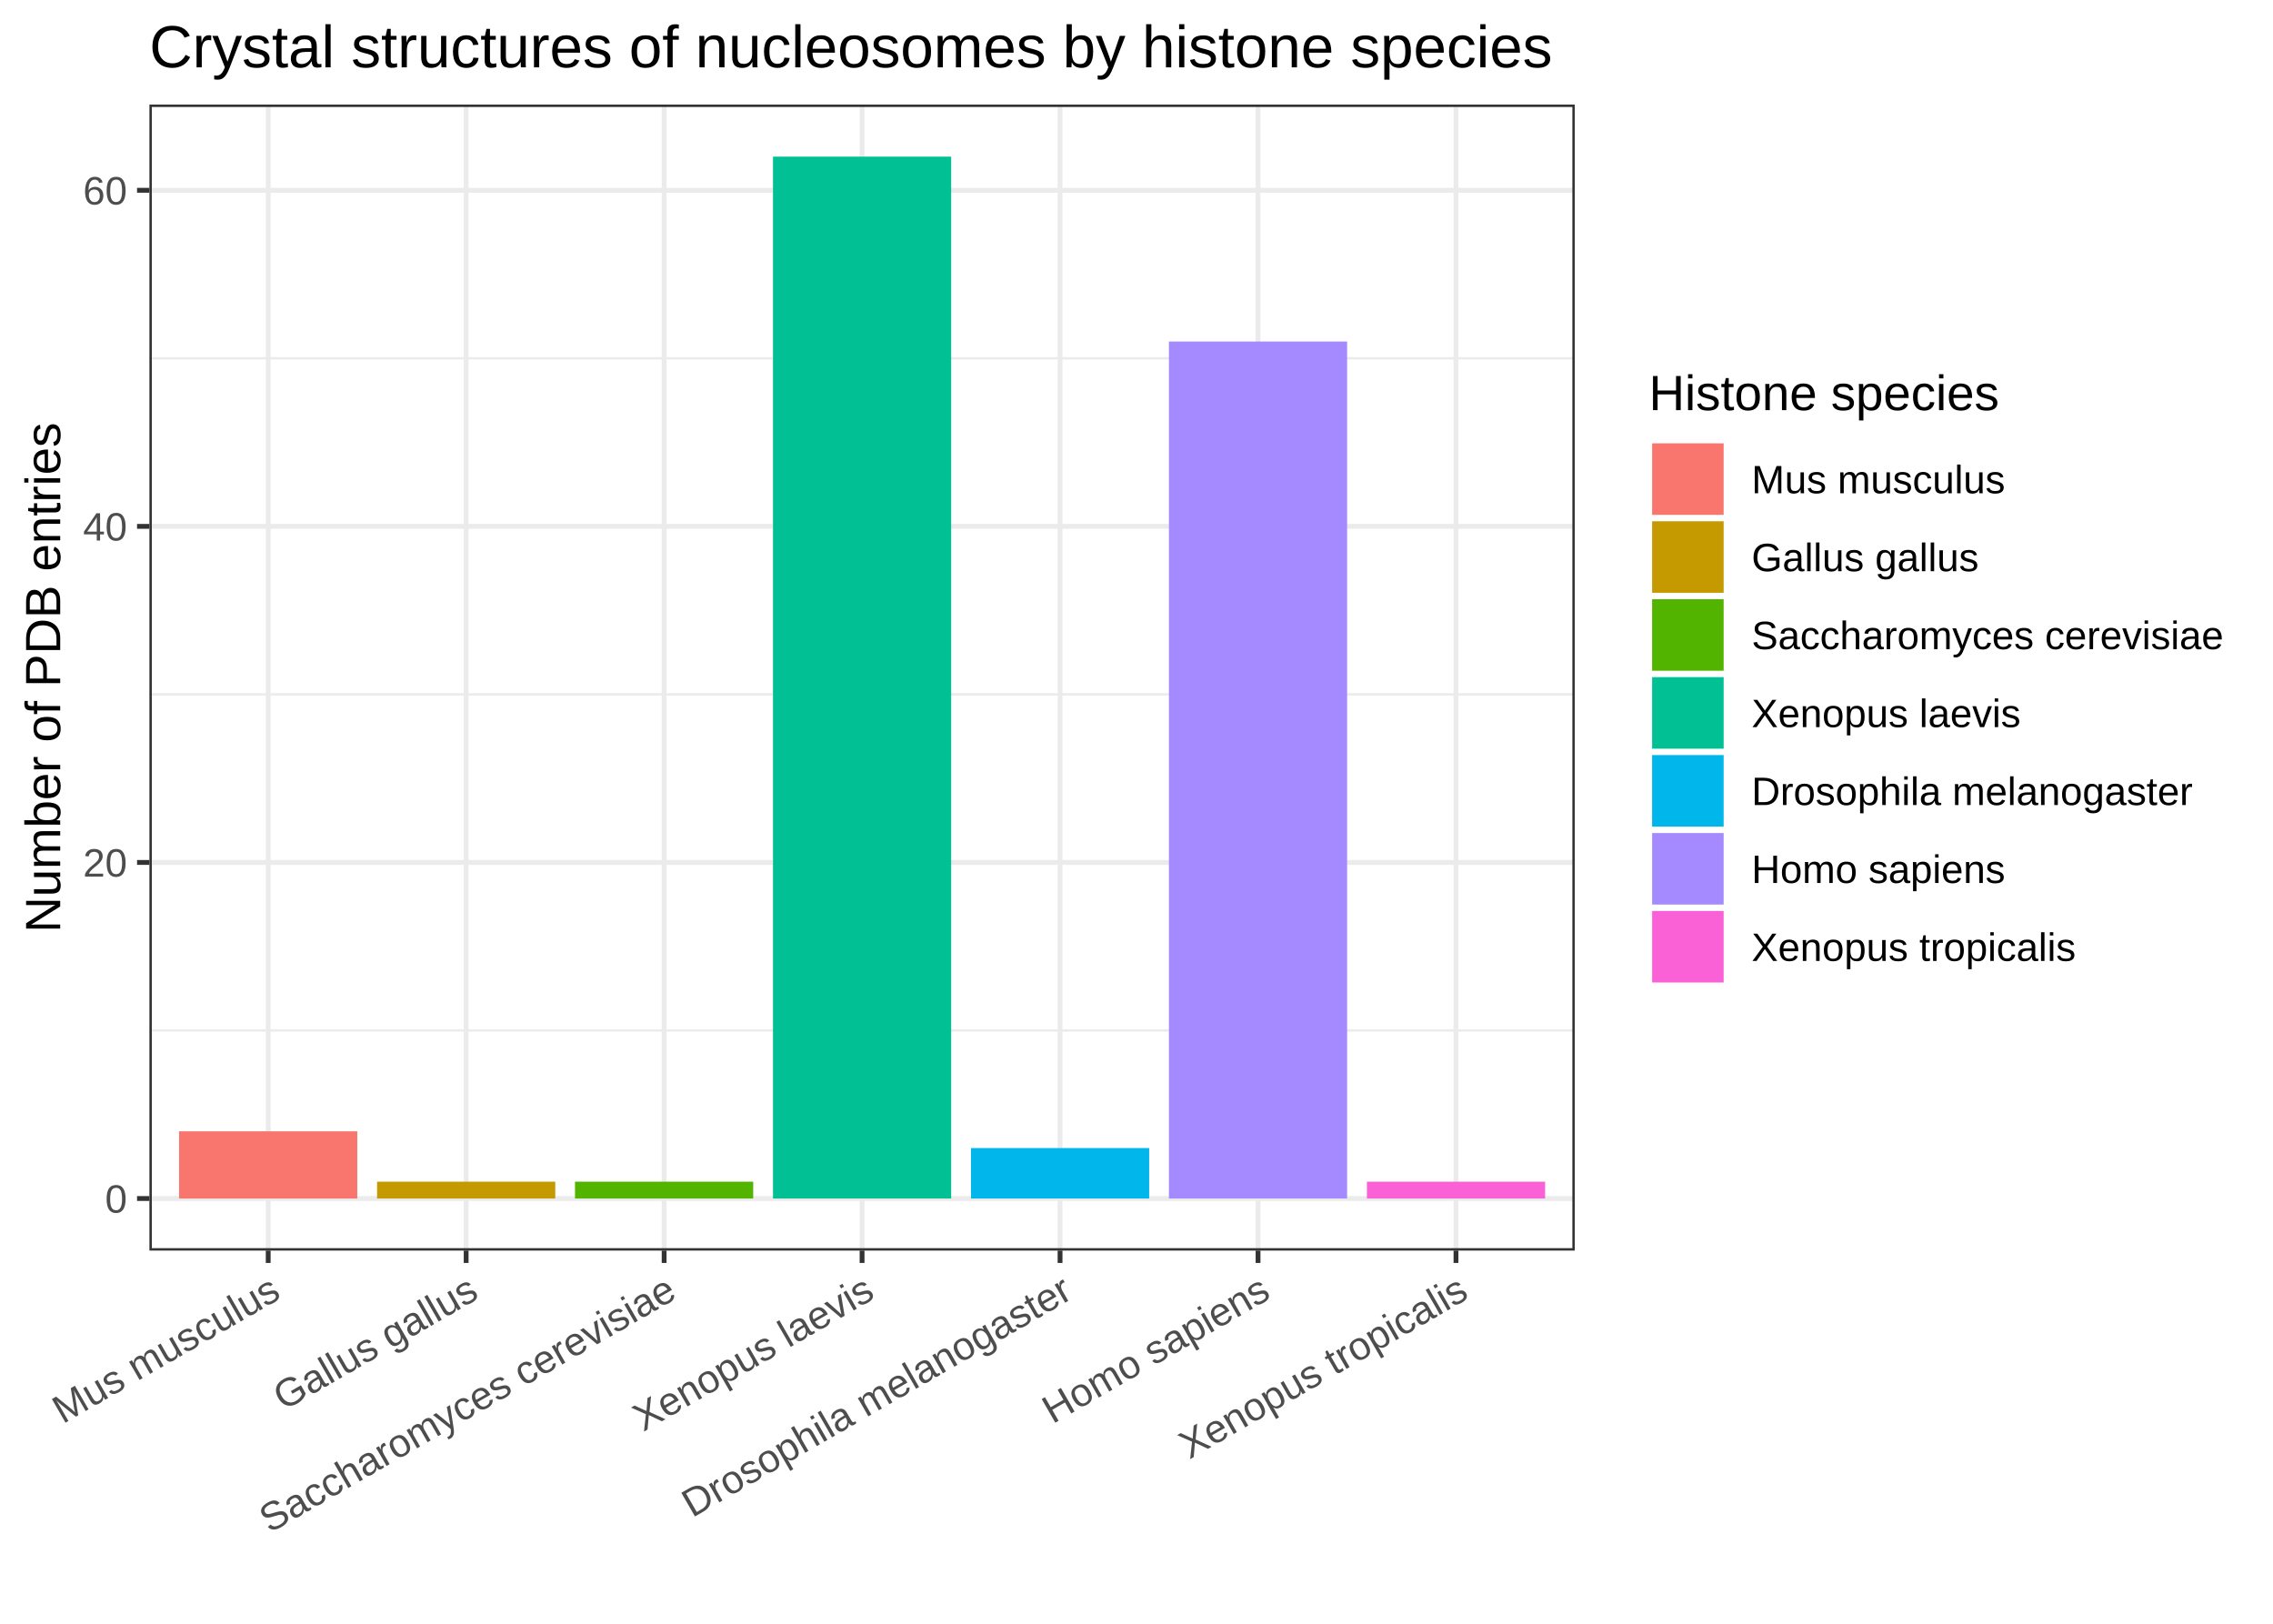
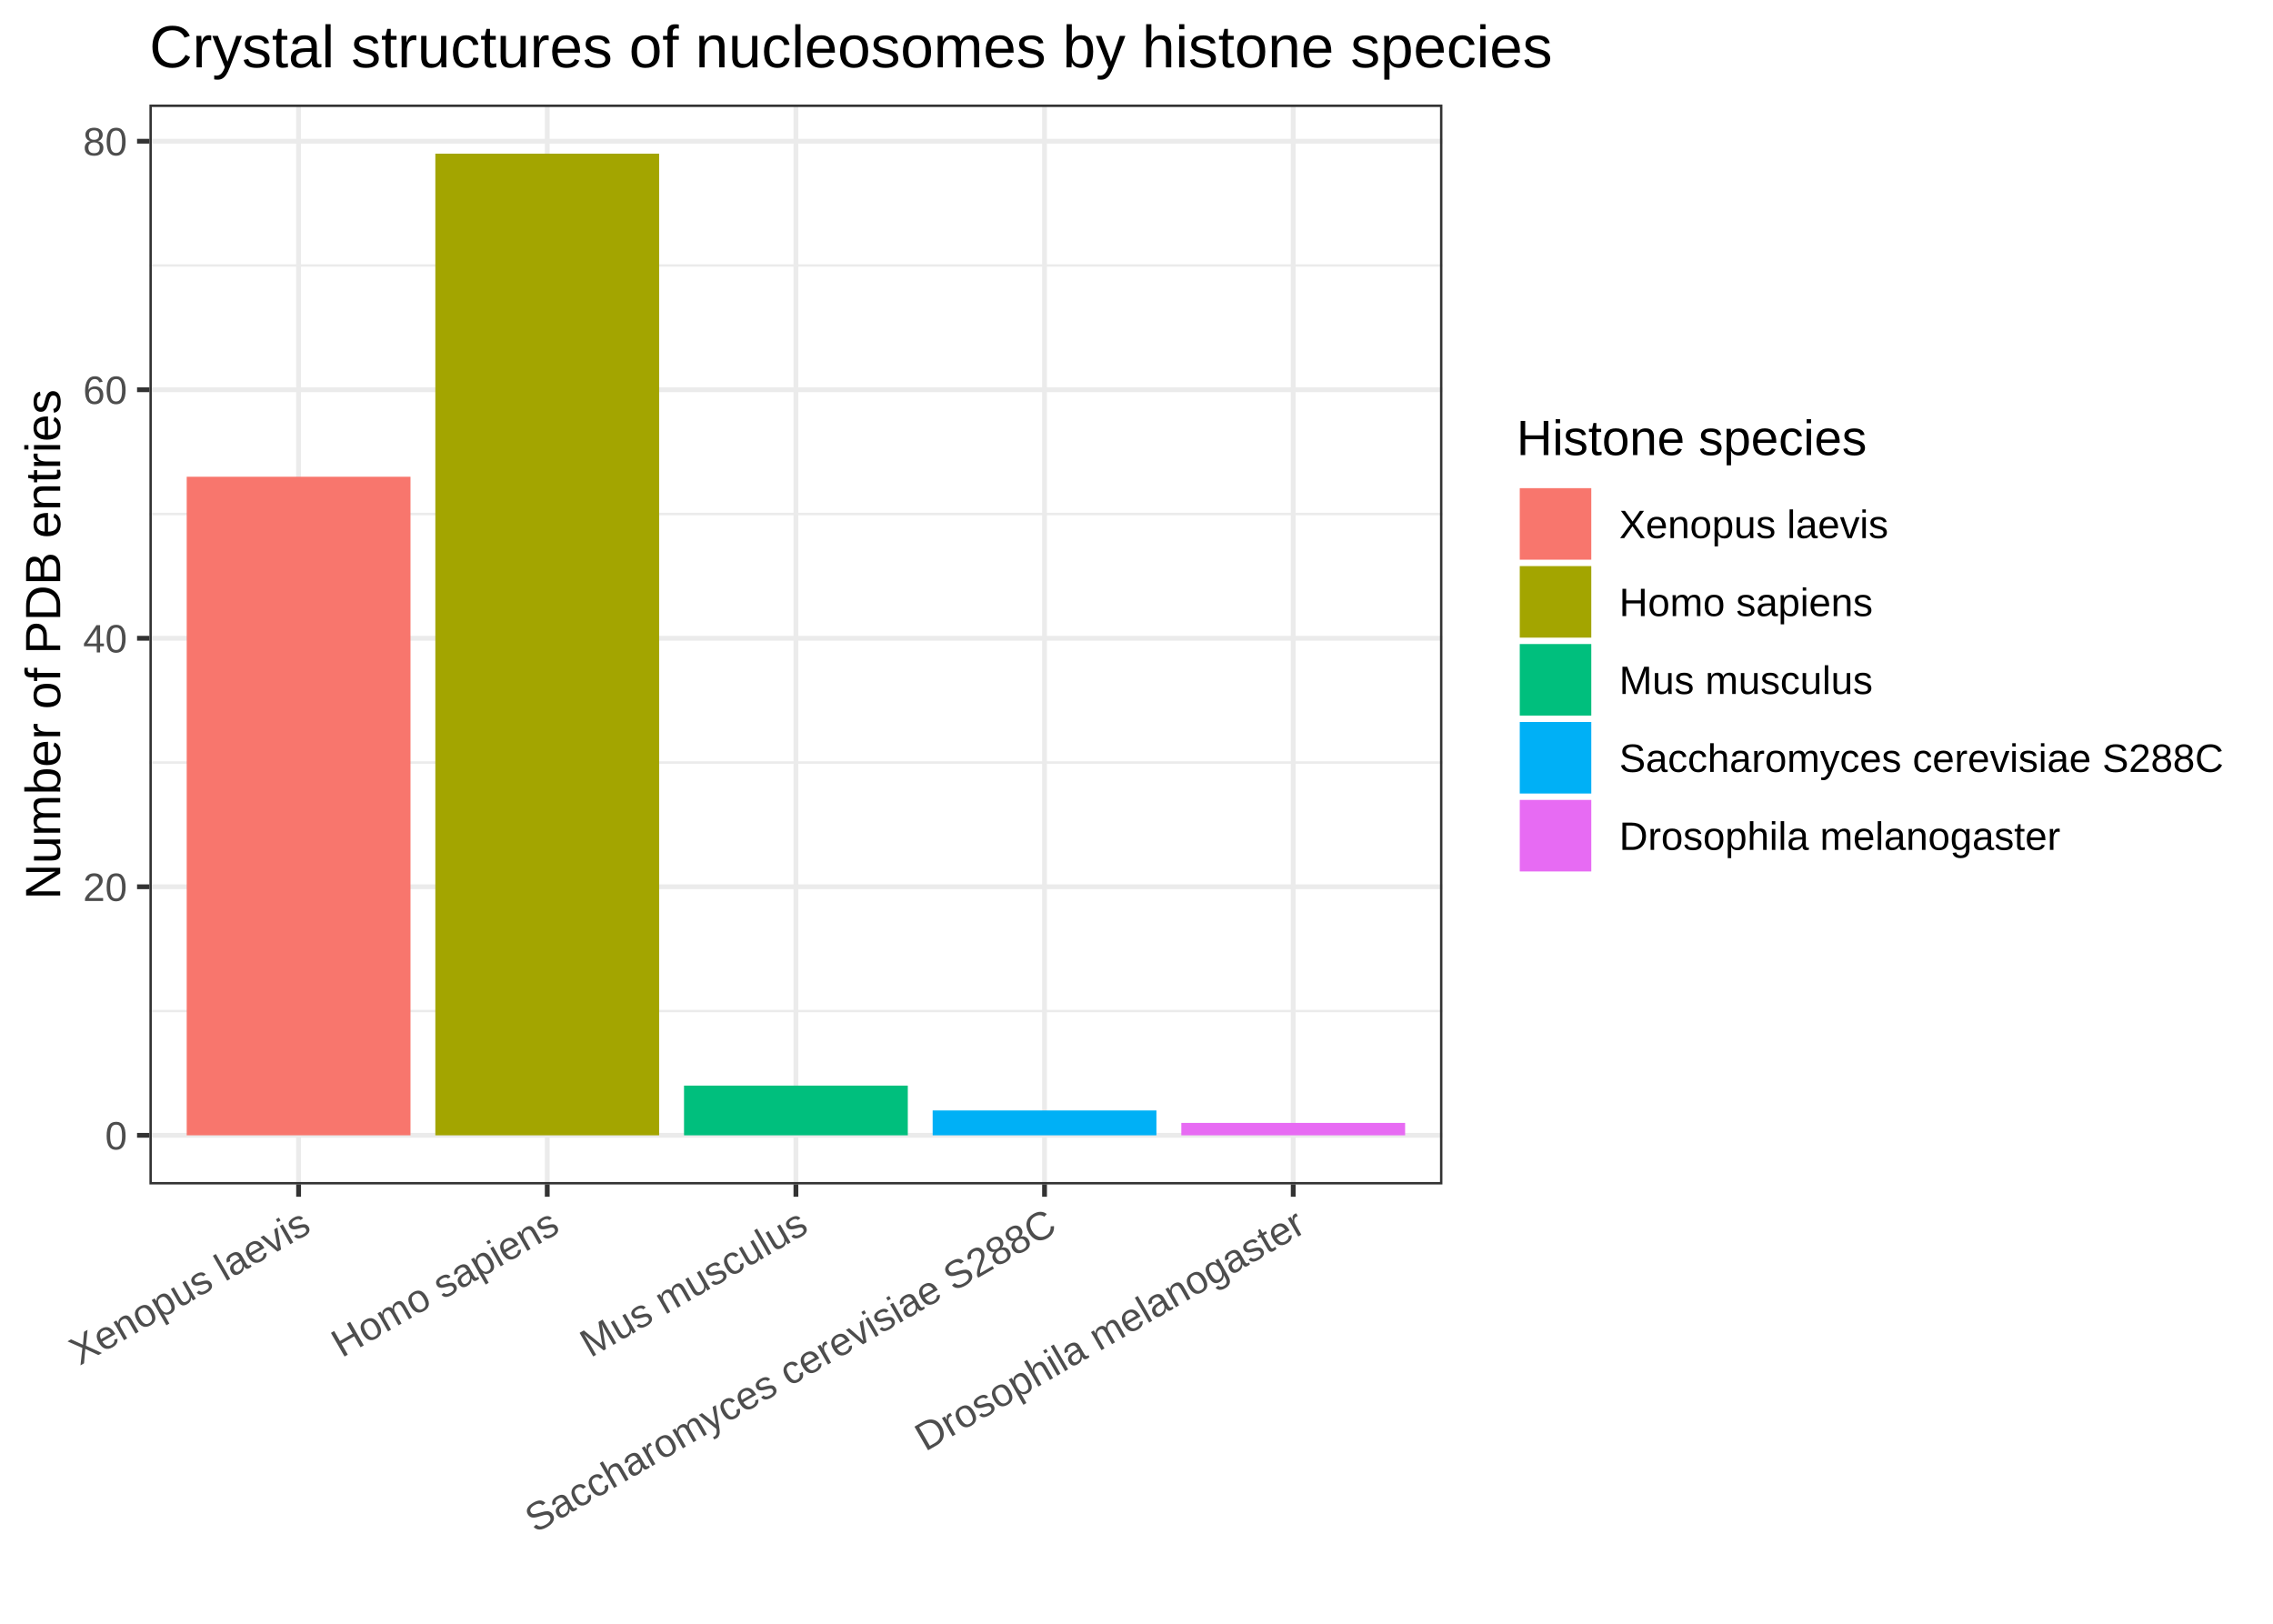
<svg xmlns="http://www.w3.org/2000/svg" viewBox="0 0 504.00 360.00">
  <defs>
    <style type="text/css">
    line, polyline, polygon, path, rect, circle {
      fill: none;
      stroke: #000000;
      stroke-linecap: round;
      stroke-linejoin: round;
      stroke-miterlimit: 10.00;
    }
  </style>
  </defs>
  <rect width="100%" height="100%" style="stroke: none; fill: #FFFFFF;" />
  <rect x="0.00" y="0" width="504.00" height="360.00" style="stroke-width: 1.07; stroke: #FFFFFF; fill: #FFFFFF;" />
  <defs>
-     <clipPath id="cpMzMuMTN8MzQ5LjE4fDI3Ny4yN3wyMy4xOQ==">
-       <rect x="33.13" y="23.19" width="316.05" height="254.08" />
+     <clipPath id="cpMzMuMTN8MzE5LjgzfDI2Mi41OXwyMy4xOQ==">
+       <rect x="33.13" y="23.19" width="286.70" height="239.41" />
    </clipPath>
  </defs>
-   <rect x="33.13" y="23.19" width="316.05" height="254.08" style="stroke-width: 1.07; stroke: none; fill: #FFFFFF;" clip-path="url(#cpMzMuMTN8MzQ5LjE4fDI3Ny4yN3wyMy4xOQ==)" />
-   <polyline points="33.13,228.46 349.18,228.46 " style="stroke-width: 0.53; stroke: #EBEBEB; stroke-linecap: butt;" clip-path="url(#cpMzMuMTN8MzQ5LjE4fDI3Ny4yN3wyMy4xOQ==)" />
-   <polyline points="33.13,153.95 349.18,153.95 " style="stroke-width: 0.53; stroke: #EBEBEB; stroke-linecap: butt;" clip-path="url(#cpMzMuMTN8MzQ5LjE4fDI3Ny4yN3wyMy4xOQ==)" />
-   <polyline points="33.13,79.44 349.18,79.44 " style="stroke-width: 0.53; stroke: #EBEBEB; stroke-linecap: butt;" clip-path="url(#cpMzMuMTN8MzQ5LjE4fDI3Ny4yN3wyMy4xOQ==)" />
-   <polyline points="33.13,265.72 349.18,265.72 " style="stroke-width: 1.07; stroke: #EBEBEB; stroke-linecap: butt;" clip-path="url(#cpMzMuMTN8MzQ5LjE4fDI3Ny4yN3wyMy4xOQ==)" />
-   <polyline points="33.13,191.21 349.18,191.21 " style="stroke-width: 1.07; stroke: #EBEBEB; stroke-linecap: butt;" clip-path="url(#cpMzMuMTN8MzQ5LjE4fDI3Ny4yN3wyMy4xOQ==)" />
-   <polyline points="33.13,116.70 349.18,116.70 " style="stroke-width: 1.07; stroke: #EBEBEB; stroke-linecap: butt;" clip-path="url(#cpMzMuMTN8MzQ5LjE4fDI3Ny4yN3wyMy4xOQ==)" />
-   <polyline points="33.13,42.19 349.18,42.19 " style="stroke-width: 1.07; stroke: #EBEBEB; stroke-linecap: butt;" clip-path="url(#cpMzMuMTN8MzQ5LjE4fDI3Ny4yN3wyMy4xOQ==)" />
-   <polyline points="59.47,277.27 59.47,23.19 " style="stroke-width: 1.07; stroke: #EBEBEB; stroke-linecap: butt;" clip-path="url(#cpMzMuMTN8MzQ5LjE4fDI3Ny4yN3wyMy4xOQ==)" />
-   <polyline points="103.36,277.27 103.36,23.19 " style="stroke-width: 1.07; stroke: #EBEBEB; stroke-linecap: butt;" clip-path="url(#cpMzMuMTN8MzQ5LjE4fDI3Ny4yN3wyMy4xOQ==)" />
-   <polyline points="147.26,277.27 147.26,23.19 " style="stroke-width: 1.07; stroke: #EBEBEB; stroke-linecap: butt;" clip-path="url(#cpMzMuMTN8MzQ5LjE4fDI3Ny4yN3wyMy4xOQ==)" />
-   <polyline points="191.15,277.27 191.15,23.19 " style="stroke-width: 1.07; stroke: #EBEBEB; stroke-linecap: butt;" clip-path="url(#cpMzMuMTN8MzQ5LjE4fDI3Ny4yN3wyMy4xOQ==)" />
-   <polyline points="235.05,277.27 235.05,23.19 " style="stroke-width: 1.07; stroke: #EBEBEB; stroke-linecap: butt;" clip-path="url(#cpMzMuMTN8MzQ5LjE4fDI3Ny4yN3wyMy4xOQ==)" />
-   <polyline points="278.95,277.27 278.95,23.19 " style="stroke-width: 1.07; stroke: #EBEBEB; stroke-linecap: butt;" clip-path="url(#cpMzMuMTN8MzQ5LjE4fDI3Ny4yN3wyMy4xOQ==)" />
-   <polyline points="322.84,277.27 322.84,23.19 " style="stroke-width: 1.07; stroke: #EBEBEB; stroke-linecap: butt;" clip-path="url(#cpMzMuMTN8MzQ5LjE4fDI3Ny4yN3wyMy4xOQ==)" />
-   <rect x="39.71" y="250.82" width="39.51" height="14.90" style="stroke-width: 1.07; stroke: none; stroke-linecap: square; stroke-linejoin: miter; fill: #F8766D;" clip-path="url(#cpMzMuMTN8MzQ5LjE4fDI3Ny4yN3wyMy4xOQ==)" />
-   <rect x="83.61" y="261.99" width="39.51" height="3.73" style="stroke-width: 1.07; stroke: none; stroke-linecap: square; stroke-linejoin: miter; fill: #C49A00;" clip-path="url(#cpMzMuMTN8MzQ5LjE4fDI3Ny4yN3wyMy4xOQ==)" />
-   <rect x="127.50" y="261.99" width="39.51" height="3.73" style="stroke-width: 1.07; stroke: none; stroke-linecap: square; stroke-linejoin: miter; fill: #53B400;" clip-path="url(#cpMzMuMTN8MzQ5LjE4fDI3Ny4yN3wyMy4xOQ==)" />
-   <rect x="171.40" y="34.73" width="39.51" height="230.99" style="stroke-width: 1.07; stroke: none; stroke-linecap: square; stroke-linejoin: miter; fill: #00C094;" clip-path="url(#cpMzMuMTN8MzQ5LjE4fDI3Ny4yN3wyMy4xOQ==)" />
-   <rect x="215.30" y="254.54" width="39.51" height="11.18" style="stroke-width: 1.07; stroke: none; stroke-linecap: square; stroke-linejoin: miter; fill: #00B6EB;" clip-path="url(#cpMzMuMTN8MzQ5LjE4fDI3Ny4yN3wyMy4xOQ==)" />
-   <rect x="259.19" y="75.72" width="39.51" height="190.00" style="stroke-width: 1.07; stroke: none; stroke-linecap: square; stroke-linejoin: miter; fill: #A58AFF;" clip-path="url(#cpMzMuMTN8MzQ5LjE4fDI3Ny4yN3wyMy4xOQ==)" />
-   <rect x="303.09" y="261.99" width="39.51" height="3.73" style="stroke-width: 1.07; stroke: none; stroke-linecap: square; stroke-linejoin: miter; fill: #FB61D7;" clip-path="url(#cpMzMuMTN8MzQ5LjE4fDI3Ny4yN3wyMy4xOQ==)" />
-   <rect x="33.13" y="23.19" width="316.05" height="254.08" style="stroke-width: 1.07; stroke: #333333;" clip-path="url(#cpMzMuMTN8MzQ5LjE4fDI3Ny4yN3wyMy4xOQ==)" />
+   <rect x="33.13" y="23.19" width="286.70" height="239.41" style="stroke-width: 1.07; stroke: none; fill: #FFFFFF;" clip-path="url(#cpMzMuMTN8MzE5LjgzfDI2Mi41OXwyMy4xOQ==)" />
+   <polyline points="33.13,224.16 319.83,224.16 " style="stroke-width: 0.53; stroke: #EBEBEB; stroke-linecap: butt;" clip-path="url(#cpMzMuMTN8MzE5LjgzfDI2Mi41OXwyMy4xOQ==)" />
+   <polyline points="33.13,169.06 319.83,169.06 " style="stroke-width: 0.53; stroke: #EBEBEB; stroke-linecap: butt;" clip-path="url(#cpMzMuMTN8MzE5LjgzfDI2Mi41OXwyMy4xOQ==)" />
+   <polyline points="33.13,113.96 319.83,113.96 " style="stroke-width: 0.53; stroke: #EBEBEB; stroke-linecap: butt;" clip-path="url(#cpMzMuMTN8MzE5LjgzfDI2Mi41OXwyMy4xOQ==)" />
+   <polyline points="33.13,58.86 319.83,58.86 " style="stroke-width: 0.53; stroke: #EBEBEB; stroke-linecap: butt;" clip-path="url(#cpMzMuMTN8MzE5LjgzfDI2Mi41OXwyMy4xOQ==)" />
+   <polyline points="33.13,251.71 319.83,251.71 " style="stroke-width: 1.07; stroke: #EBEBEB; stroke-linecap: butt;" clip-path="url(#cpMzMuMTN8MzE5LjgzfDI2Mi41OXwyMy4xOQ==)" />
+   <polyline points="33.13,196.61 319.83,196.61 " style="stroke-width: 1.07; stroke: #EBEBEB; stroke-linecap: butt;" clip-path="url(#cpMzMuMTN8MzE5LjgzfDI2Mi41OXwyMy4xOQ==)" />
+   <polyline points="33.13,141.51 319.83,141.51 " style="stroke-width: 1.07; stroke: #EBEBEB; stroke-linecap: butt;" clip-path="url(#cpMzMuMTN8MzE5LjgzfDI2Mi41OXwyMy4xOQ==)" />
+   <polyline points="33.13,86.41 319.83,86.41 " style="stroke-width: 1.07; stroke: #EBEBEB; stroke-linecap: butt;" clip-path="url(#cpMzMuMTN8MzE5LjgzfDI2Mi41OXwyMy4xOQ==)" />
+   <polyline points="33.13,31.31 319.83,31.31 " style="stroke-width: 1.07; stroke: #EBEBEB; stroke-linecap: butt;" clip-path="url(#cpMzMuMTN8MzE5LjgzfDI2Mi41OXwyMy4xOQ==)" />
+   <polyline points="66.21,262.59 66.21,23.19 " style="stroke-width: 1.07; stroke: #EBEBEB; stroke-linecap: butt;" clip-path="url(#cpMzMuMTN8MzE5LjgzfDI2Mi41OXwyMy4xOQ==)" />
+   <polyline points="121.34,262.59 121.34,23.19 " style="stroke-width: 1.07; stroke: #EBEBEB; stroke-linecap: butt;" clip-path="url(#cpMzMuMTN8MzE5LjgzfDI2Mi41OXwyMy4xOQ==)" />
+   <polyline points="176.48,262.59 176.48,23.19 " style="stroke-width: 1.07; stroke: #EBEBEB; stroke-linecap: butt;" clip-path="url(#cpMzMuMTN8MzE5LjgzfDI2Mi41OXwyMy4xOQ==)" />
+   <polyline points="231.61,262.59 231.61,23.19 " style="stroke-width: 1.07; stroke: #EBEBEB; stroke-linecap: butt;" clip-path="url(#cpMzMuMTN8MzE5LjgzfDI2Mi41OXwyMy4xOQ==)" />
+   <polyline points="286.75,262.59 286.75,23.19 " style="stroke-width: 1.07; stroke: #EBEBEB; stroke-linecap: butt;" clip-path="url(#cpMzMuMTN8MzE5LjgzfDI2Mi41OXwyMy4xOQ==)" />
+   <rect x="41.40" y="105.70" width="49.62" height="146.01" style="stroke-width: 1.07; stroke: none; stroke-linecap: square; stroke-linejoin: miter; fill: #F8766D;" clip-path="url(#cpMzMuMTN8MzE5LjgzfDI2Mi41OXwyMy4xOQ==)" />
+   <rect x="96.53" y="34.07" width="49.62" height="217.64" style="stroke-width: 1.07; stroke: none; stroke-linecap: square; stroke-linejoin: miter; fill: #A3A500;" clip-path="url(#cpMzMuMTN8MzE5LjgzfDI2Mi41OXwyMy4xOQ==)" />
+   <rect x="151.67" y="240.69" width="49.62" height="11.02" style="stroke-width: 1.07; stroke: none; stroke-linecap: square; stroke-linejoin: miter; fill: #00BF7D;" clip-path="url(#cpMzMuMTN8MzE5LjgzfDI2Mi41OXwyMy4xOQ==)" />
+   <rect x="206.80" y="246.20" width="49.62" height="5.51" style="stroke-width: 1.07; stroke: none; stroke-linecap: square; stroke-linejoin: miter; fill: #00B0F6;" clip-path="url(#cpMzMuMTN8MzE5LjgzfDI2Mi41OXwyMy4xOQ==)" />
+   <rect x="261.94" y="248.96" width="49.62" height="2.75" style="stroke-width: 1.07; stroke: none; stroke-linecap: square; stroke-linejoin: miter; fill: #E76BF3;" clip-path="url(#cpMzMuMTN8MzE5LjgzfDI2Mi41OXwyMy4xOQ==)" />
+   <rect x="33.13" y="23.19" width="286.70" height="239.41" style="stroke-width: 1.07; stroke: #333333;" clip-path="url(#cpMzMuMTN8MzE5LjgzfDI2Mi41OXwyMy4xOQ==)" />
  <defs>
    <clipPath id="cpMC4wMHw1MDQuMDB8MzYwLjAwfDAuMDA=">
      <rect x="0.00" y="0.00" width="504.00" height="360.00" />
    </clipPath>
  </defs>
  <g clip-path="url(#cpMC4wMHw1MDQuMDB8MzYwLjAwfDAuMDA=)">
-     <text x="23.30" y="268.87" style="font-size: 8.80px; fill: #4D4D4D; font-family: Arial;" textLength="4.89px" lengthAdjust="spacingAndGlyphs">0</text>
+     <text x="23.30" y="254.86" style="font-size: 8.80px; fill: #4D4D4D; font-family: Arial;" textLength="4.89px" lengthAdjust="spacingAndGlyphs">0</text>
  </g>
  <g clip-path="url(#cpMC4wMHw1MDQuMDB8MzYwLjAwfDAuMDA=)">
-     <text x="18.41" y="194.36" style="font-size: 8.80px; fill: #4D4D4D; font-family: Arial;" textLength="9.79px" lengthAdjust="spacingAndGlyphs">20</text>
+     <text x="18.41" y="199.76" style="font-size: 8.80px; fill: #4D4D4D; font-family: Arial;" textLength="9.79px" lengthAdjust="spacingAndGlyphs">20</text>
  </g>
  <g clip-path="url(#cpMC4wMHw1MDQuMDB8MzYwLjAwfDAuMDA=)">
-     <text x="18.41" y="119.85" style="font-size: 8.80px; fill: #4D4D4D; font-family: Arial;" textLength="9.79px" lengthAdjust="spacingAndGlyphs">40</text>
+     <text x="18.41" y="144.66" style="font-size: 8.80px; fill: #4D4D4D; font-family: Arial;" textLength="9.79px" lengthAdjust="spacingAndGlyphs">40</text>
  </g>
  <g clip-path="url(#cpMC4wMHw1MDQuMDB8MzYwLjAwfDAuMDA=)">
-     <text x="18.41" y="45.34" style="font-size: 8.80px; fill: #4D4D4D; font-family: Arial;" textLength="9.79px" lengthAdjust="spacingAndGlyphs">60</text>
-   </g>
-   <polyline points="30.39,265.72 33.13,265.72 " style="stroke-width: 1.07; stroke: #333333; stroke-linecap: butt;" clip-path="url(#cpMC4wMHw1MDQuMDB8MzYwLjAwfDAuMDA=)" />
-   <polyline points="30.39,191.21 33.13,191.21 " style="stroke-width: 1.07; stroke: #333333; stroke-linecap: butt;" clip-path="url(#cpMC4wMHw1MDQuMDB8MzYwLjAwfDAuMDA=)" />
-   <polyline points="30.39,116.70 33.13,116.70 " style="stroke-width: 1.07; stroke: #333333; stroke-linecap: butt;" clip-path="url(#cpMC4wMHw1MDQuMDB8MzYwLjAwfDAuMDA=)" />
-   <polyline points="30.39,42.19 33.13,42.19 " style="stroke-width: 1.07; stroke: #333333; stroke-linecap: butt;" clip-path="url(#cpMC4wMHw1MDQuMDB8MzYwLjAwfDAuMDA=)" />
-   <polyline points="59.47,280.01 59.47,277.27 " style="stroke-width: 1.07; stroke: #333333; stroke-linecap: butt;" clip-path="url(#cpMC4wMHw1MDQuMDB8MzYwLjAwfDAuMDA=)" />
-   <polyline points="103.36,280.01 103.36,277.27 " style="stroke-width: 1.07; stroke: #333333; stroke-linecap: butt;" clip-path="url(#cpMC4wMHw1MDQuMDB8MzYwLjAwfDAuMDA=)" />
-   <polyline points="147.26,280.01 147.26,277.27 " style="stroke-width: 1.07; stroke: #333333; stroke-linecap: butt;" clip-path="url(#cpMC4wMHw1MDQuMDB8MzYwLjAwfDAuMDA=)" />
-   <polyline points="191.15,280.01 191.15,277.27 " style="stroke-width: 1.07; stroke: #333333; stroke-linecap: butt;" clip-path="url(#cpMC4wMHw1MDQuMDB8MzYwLjAwfDAuMDA=)" />
-   <polyline points="235.05,280.01 235.05,277.27 " style="stroke-width: 1.07; stroke: #333333; stroke-linecap: butt;" clip-path="url(#cpMC4wMHw1MDQuMDB8MzYwLjAwfDAuMDA=)" />
-   <polyline points="278.95,280.01 278.95,277.27 " style="stroke-width: 1.07; stroke: #333333; stroke-linecap: butt;" clip-path="url(#cpMC4wMHw1MDQuMDB8MzYwLjAwfDAuMDA=)" />
-   <polyline points="322.84,280.01 322.84,277.27 " style="stroke-width: 1.07; stroke: #333333; stroke-linecap: butt;" clip-path="url(#cpMC4wMHw1MDQuMDB8MzYwLjAwfDAuMDA=)" />
-   <g clip-path="url(#cpMC4wMHw1MDQuMDB8MzYwLjAwfDAuMDA=)">
-     <text transform="translate(13.91,315.78) rotate(-30)" style="font-size: 8.80px; fill: #4D4D4D; font-family: Arial;" textLength="56.24px" lengthAdjust="spacingAndGlyphs">Mus musculus</text>
+     <text x="18.41" y="89.56" style="font-size: 8.80px; fill: #4D4D4D; font-family: Arial;" textLength="9.79px" lengthAdjust="spacingAndGlyphs">60</text>
  </g>
  <g clip-path="url(#cpMC4wMHw1MDQuMDB8MzYwLjAwfDAuMDA=)">
-     <text transform="translate(62.88,312.85) rotate(-30)" style="font-size: 8.80px; fill: #4D4D4D; font-family: Arial;" textLength="50.38px" lengthAdjust="spacingAndGlyphs">Gallus gallus</text>
+     <text x="18.41" y="34.46" style="font-size: 8.80px; fill: #4D4D4D; font-family: Arial;" textLength="9.79px" lengthAdjust="spacingAndGlyphs">80</text>
+   </g>
+   <polyline points="30.39,251.71 33.13,251.71 " style="stroke-width: 1.07; stroke: #333333; stroke-linecap: butt;" clip-path="url(#cpMC4wMHw1MDQuMDB8MzYwLjAwfDAuMDA=)" />
+   <polyline points="30.39,196.61 33.13,196.61 " style="stroke-width: 1.07; stroke: #333333; stroke-linecap: butt;" clip-path="url(#cpMC4wMHw1MDQuMDB8MzYwLjAwfDAuMDA=)" />
+   <polyline points="30.39,141.51 33.13,141.51 " style="stroke-width: 1.07; stroke: #333333; stroke-linecap: butt;" clip-path="url(#cpMC4wMHw1MDQuMDB8MzYwLjAwfDAuMDA=)" />
+   <polyline points="30.39,86.41 33.13,86.41 " style="stroke-width: 1.07; stroke: #333333; stroke-linecap: butt;" clip-path="url(#cpMC4wMHw1MDQuMDB8MzYwLjAwfDAuMDA=)" />
+   <polyline points="30.39,31.31 33.13,31.31 " style="stroke-width: 1.07; stroke: #333333; stroke-linecap: butt;" clip-path="url(#cpMC4wMHw1MDQuMDB8MzYwLjAwfDAuMDA=)" />
+   <polyline points="66.21,265.33 66.21,262.59 " style="stroke-width: 1.07; stroke: #333333; stroke-linecap: butt;" clip-path="url(#cpMC4wMHw1MDQuMDB8MzYwLjAwfDAuMDA=)" />
+   <polyline points="121.34,265.33 121.34,262.59 " style="stroke-width: 1.07; stroke: #333333; stroke-linecap: butt;" clip-path="url(#cpMC4wMHw1MDQuMDB8MzYwLjAwfDAuMDA=)" />
+   <polyline points="176.48,265.33 176.48,262.59 " style="stroke-width: 1.07; stroke: #333333; stroke-linecap: butt;" clip-path="url(#cpMC4wMHw1MDQuMDB8MzYwLjAwfDAuMDA=)" />
+   <polyline points="231.61,265.33 231.61,262.59 " style="stroke-width: 1.07; stroke: #333333; stroke-linecap: butt;" clip-path="url(#cpMC4wMHw1MDQuMDB8MzYwLjAwfDAuMDA=)" />
+   <polyline points="286.75,265.33 286.75,262.59 " style="stroke-width: 1.07; stroke: #333333; stroke-linecap: butt;" clip-path="url(#cpMC4wMHw1MDQuMDB8MzYwLjAwfDAuMDA=)" />
+   <g clip-path="url(#cpMC4wMHw1MDQuMDB8MzYwLjAwfDAuMDA=)">
+     <text transform="translate(17.67,302.82) rotate(-30)" style="font-size: 8.80px; fill: #4D4D4D; font-family: Arial;" textLength="59.68px" lengthAdjust="spacingAndGlyphs">Xenopus laevis</text>
  </g>
  <g clip-path="url(#cpMC4wMHw1MDQuMDB8MzYwLjAwfDAuMDA=)">
-     <text transform="translate(59.77,339.99) rotate(-30)" style="font-size: 8.80px; fill: #4D4D4D; font-family: Arial;" textLength="104.66px" lengthAdjust="spacingAndGlyphs">Saccharomyces cerevisiae</text>
+     <text transform="translate(75.78,301.11) rotate(-30)" style="font-size: 8.80px; fill: #4D4D4D; font-family: Arial;" textLength="56.25px" lengthAdjust="spacingAndGlyphs">Homo sapiens</text>
  </g>
  <g clip-path="url(#cpMC4wMHw1MDQuMDB8MzYwLjAwfDAuMDA=)">
-     <text transform="translate(142.62,317.50) rotate(-30)" style="font-size: 8.80px; fill: #4D4D4D; font-family: Arial;" textLength="59.68px" lengthAdjust="spacingAndGlyphs">Xenopus laevis</text>
+     <text transform="translate(130.92,301.10) rotate(-30)" style="font-size: 8.80px; fill: #4D4D4D; font-family: Arial;" textLength="56.24px" lengthAdjust="spacingAndGlyphs">Mus musculus</text>
  </g>
  <g clip-path="url(#cpMC4wMHw1MDQuMDB8MzYwLjAwfDAuMDA=)">
-     <text transform="translate(153.48,336.57) rotate(-30)" style="font-size: 8.80px; fill: #4D4D4D; font-family: Arial;" textLength="97.83px" lengthAdjust="spacingAndGlyphs">Drosophila melanogaster</text>
+     <text transform="translate(118.70,339.99) rotate(-30)" style="font-size: 8.80px; fill: #4D4D4D; font-family: Arial;" textLength="134.02px" lengthAdjust="spacingAndGlyphs">Saccharomyces cerevisiae S288C</text>
  </g>
  <g clip-path="url(#cpMC4wMHw1MDQuMDB8MzYwLjAwfDAuMDA=)">
-     <text transform="translate(233.38,315.78) rotate(-30)" style="font-size: 8.80px; fill: #4D4D4D; font-family: Arial;" textLength="56.25px" lengthAdjust="spacingAndGlyphs">Homo sapiens</text>
+     <text transform="translate(205.17,321.90) rotate(-30)" style="font-size: 8.80px; fill: #4D4D4D; font-family: Arial;" textLength="97.83px" lengthAdjust="spacingAndGlyphs">Drosophila melanogaster</text>
  </g>
  <g clip-path="url(#cpMC4wMHw1MDQuMDB8MzYwLjAwfDAuMDA=)">
-     <text transform="translate(263.72,323.61) rotate(-30)" style="font-size: 8.80px; fill: #4D4D4D; font-family: Arial;" textLength="71.91px" lengthAdjust="spacingAndGlyphs">Xenopus tropicalis</text>
+     <text transform="translate(13.35,199.44) rotate(-90)" style="font-size: 11.00px; font-family: Arial;" textLength="113.10px" lengthAdjust="spacingAndGlyphs">Number of PDB entries</text>
+   </g>
+   <rect x="330.79" y="86.38" width="167.73" height="113.03" style="stroke-width: 1.07; stroke: none; fill: #FFFFFF;" clip-path="url(#cpMC4wMHw1MDQuMDB8MzYwLjAwfDAuMDA=)" />
+   <g clip-path="url(#cpMC4wMHw1MDQuMDB8MzYwLjAwfDAuMDA=)">
+     <text x="336.27" y="100.89" style="font-size: 11.00px; font-family: Arial;" textLength="77.65px" lengthAdjust="spacingAndGlyphs">Histone species</text>
+   </g>
+   <rect x="336.27" y="107.52" width="17.28" height="17.28" style="stroke-width: 1.07; stroke: none; fill: #FFFFFF;" clip-path="url(#cpMC4wMHw1MDQuMDB8MzYwLjAwfDAuMDA=)" />
+   <rect x="336.98" y="108.23" width="15.86" height="15.86" style="stroke-width: 1.07; stroke: none; stroke-linecap: square; stroke-linejoin: miter; fill: #F8766D;" clip-path="url(#cpMC4wMHw1MDQuMDB8MzYwLjAwfDAuMDA=)" />
+   <rect x="336.27" y="124.80" width="17.28" height="17.28" style="stroke-width: 1.07; stroke: none; fill: #FFFFFF;" clip-path="url(#cpMC4wMHw1MDQuMDB8MzYwLjAwfDAuMDA=)" />
+   <rect x="336.98" y="125.51" width="15.86" height="15.86" style="stroke-width: 1.07; stroke: none; stroke-linecap: square; stroke-linejoin: miter; fill: #A3A500;" clip-path="url(#cpMC4wMHw1MDQuMDB8MzYwLjAwfDAuMDA=)" />
+   <rect x="336.27" y="142.08" width="17.28" height="17.28" style="stroke-width: 1.07; stroke: none; fill: #FFFFFF;" clip-path="url(#cpMC4wMHw1MDQuMDB8MzYwLjAwfDAuMDA=)" />
+   <rect x="336.98" y="142.79" width="15.86" height="15.86" style="stroke-width: 1.07; stroke: none; stroke-linecap: square; stroke-linejoin: miter; fill: #00BF7D;" clip-path="url(#cpMC4wMHw1MDQuMDB8MzYwLjAwfDAuMDA=)" />
+   <rect x="336.27" y="159.36" width="17.28" height="17.28" style="stroke-width: 1.07; stroke: none; fill: #FFFFFF;" clip-path="url(#cpMC4wMHw1MDQuMDB8MzYwLjAwfDAuMDA=)" />
+   <rect x="336.98" y="160.07" width="15.86" height="15.86" style="stroke-width: 1.07; stroke: none; stroke-linecap: square; stroke-linejoin: miter; fill: #00B0F6;" clip-path="url(#cpMC4wMHw1MDQuMDB8MzYwLjAwfDAuMDA=)" />
+   <rect x="336.27" y="176.64" width="17.28" height="17.28" style="stroke-width: 1.07; stroke: none; fill: #FFFFFF;" clip-path="url(#cpMC4wMHw1MDQuMDB8MzYwLjAwfDAuMDA=)" />
+   <rect x="336.98" y="177.35" width="15.86" height="15.86" style="stroke-width: 1.07; stroke: none; stroke-linecap: square; stroke-linejoin: miter; fill: #E76BF3;" clip-path="url(#cpMC4wMHw1MDQuMDB8MzYwLjAwfDAuMDA=)" />
+   <g clip-path="url(#cpMC4wMHw1MDQuMDB8MzYwLjAwfDAuMDA=)">
+     <text x="359.03" y="119.31" style="font-size: 8.80px; font-family: Arial;" textLength="59.68px" lengthAdjust="spacingAndGlyphs">Xenopus laevis</text>
  </g>
  <g clip-path="url(#cpMC4wMHw1MDQuMDB8MzYwLjAwfDAuMDA=)">
-     <text transform="translate(13.35,206.78) rotate(-90)" style="font-size: 11.00px; font-family: Arial;" textLength="113.10px" lengthAdjust="spacingAndGlyphs">Number of PDB entries</text>
-   </g>
-   <rect x="360.14" y="76.43" width="138.38" height="147.59" style="stroke-width: 1.07; stroke: none; fill: #FFFFFF;" clip-path="url(#cpMC4wMHw1MDQuMDB8MzYwLjAwfDAuMDA=)" />
-   <g clip-path="url(#cpMC4wMHw1MDQuMDB8MzYwLjAwfDAuMDA=)">
-     <text x="365.62" y="90.94" style="font-size: 11.00px; font-family: Arial;" textLength="77.65px" lengthAdjust="spacingAndGlyphs">Histone species</text>
-   </g>
-   <rect x="365.62" y="97.58" width="17.28" height="17.28" style="stroke-width: 1.07; stroke: none; fill: #FFFFFF;" clip-path="url(#cpMC4wMHw1MDQuMDB8MzYwLjAwfDAuMDA=)" />
-   <rect x="366.33" y="98.29" width="15.86" height="15.86" style="stroke-width: 1.07; stroke: none; stroke-linecap: square; stroke-linejoin: miter; fill: #F8766D;" clip-path="url(#cpMC4wMHw1MDQuMDB8MzYwLjAwfDAuMDA=)" />
-   <rect x="365.62" y="114.86" width="17.28" height="17.28" style="stroke-width: 1.07; stroke: none; fill: #FFFFFF;" clip-path="url(#cpMC4wMHw1MDQuMDB8MzYwLjAwfDAuMDA=)" />
-   <rect x="366.33" y="115.57" width="15.86" height="15.86" style="stroke-width: 1.07; stroke: none; stroke-linecap: square; stroke-linejoin: miter; fill: #C49A00;" clip-path="url(#cpMC4wMHw1MDQuMDB8MzYwLjAwfDAuMDA=)" />
-   <rect x="365.62" y="132.14" width="17.28" height="17.28" style="stroke-width: 1.07; stroke: none; fill: #FFFFFF;" clip-path="url(#cpMC4wMHw1MDQuMDB8MzYwLjAwfDAuMDA=)" />
-   <rect x="366.33" y="132.85" width="15.86" height="15.86" style="stroke-width: 1.07; stroke: none; stroke-linecap: square; stroke-linejoin: miter; fill: #53B400;" clip-path="url(#cpMC4wMHw1MDQuMDB8MzYwLjAwfDAuMDA=)" />
-   <rect x="365.62" y="149.42" width="17.28" height="17.28" style="stroke-width: 1.07; stroke: none; fill: #FFFFFF;" clip-path="url(#cpMC4wMHw1MDQuMDB8MzYwLjAwfDAuMDA=)" />
-   <rect x="366.33" y="150.13" width="15.86" height="15.86" style="stroke-width: 1.07; stroke: none; stroke-linecap: square; stroke-linejoin: miter; fill: #00C094;" clip-path="url(#cpMC4wMHw1MDQuMDB8MzYwLjAwfDAuMDA=)" />
-   <rect x="365.62" y="166.70" width="17.28" height="17.28" style="stroke-width: 1.07; stroke: none; fill: #FFFFFF;" clip-path="url(#cpMC4wMHw1MDQuMDB8MzYwLjAwfDAuMDA=)" />
-   <rect x="366.33" y="167.41" width="15.86" height="15.86" style="stroke-width: 1.07; stroke: none; stroke-linecap: square; stroke-linejoin: miter; fill: #00B6EB;" clip-path="url(#cpMC4wMHw1MDQuMDB8MzYwLjAwfDAuMDA=)" />
-   <rect x="365.62" y="183.98" width="17.28" height="17.28" style="stroke-width: 1.07; stroke: none; fill: #FFFFFF;" clip-path="url(#cpMC4wMHw1MDQuMDB8MzYwLjAwfDAuMDA=)" />
-   <rect x="366.33" y="184.69" width="15.86" height="15.86" style="stroke-width: 1.07; stroke: none; stroke-linecap: square; stroke-linejoin: miter; fill: #A58AFF;" clip-path="url(#cpMC4wMHw1MDQuMDB8MzYwLjAwfDAuMDA=)" />
-   <rect x="365.62" y="201.26" width="17.28" height="17.28" style="stroke-width: 1.07; stroke: none; fill: #FFFFFF;" clip-path="url(#cpMC4wMHw1MDQuMDB8MzYwLjAwfDAuMDA=)" />
-   <rect x="366.33" y="201.97" width="15.86" height="15.86" style="stroke-width: 1.07; stroke: none; stroke-linecap: square; stroke-linejoin: miter; fill: #FB61D7;" clip-path="url(#cpMC4wMHw1MDQuMDB8MzYwLjAwfDAuMDA=)" />
-   <g clip-path="url(#cpMC4wMHw1MDQuMDB8MzYwLjAwfDAuMDA=)">
-     <text x="388.38" y="109.37" style="font-size: 8.80px; font-family: Arial;" textLength="56.24px" lengthAdjust="spacingAndGlyphs">Mus musculus</text>
+     <text x="359.03" y="136.59" style="font-size: 8.80px; font-family: Arial;" textLength="56.25px" lengthAdjust="spacingAndGlyphs">Homo sapiens</text>
  </g>
  <g clip-path="url(#cpMC4wMHw1MDQuMDB8MzYwLjAwfDAuMDA=)">
-     <text x="388.38" y="126.65" style="font-size: 8.80px; font-family: Arial;" textLength="50.38px" lengthAdjust="spacingAndGlyphs">Gallus gallus</text>
+     <text x="359.03" y="153.87" style="font-size: 8.80px; font-family: Arial;" textLength="56.24px" lengthAdjust="spacingAndGlyphs">Mus musculus</text>
  </g>
  <g clip-path="url(#cpMC4wMHw1MDQuMDB8MzYwLjAwfDAuMDA=)">
-     <text x="388.38" y="143.93" style="font-size: 8.80px; font-family: Arial;" textLength="104.66px" lengthAdjust="spacingAndGlyphs">Saccharomyces cerevisiae</text>
+     <text x="359.03" y="171.15" style="font-size: 8.80px; font-family: Arial;" textLength="134.02px" lengthAdjust="spacingAndGlyphs">Saccharomyces cerevisiae S288C</text>
  </g>
  <g clip-path="url(#cpMC4wMHw1MDQuMDB8MzYwLjAwfDAuMDA=)">
-     <text x="388.38" y="161.21" style="font-size: 8.80px; font-family: Arial;" textLength="59.68px" lengthAdjust="spacingAndGlyphs">Xenopus laevis</text>
-   </g>
-   <g clip-path="url(#cpMC4wMHw1MDQuMDB8MzYwLjAwfDAuMDA=)">
-     <text x="388.38" y="178.49" style="font-size: 8.80px; font-family: Arial;" textLength="97.83px" lengthAdjust="spacingAndGlyphs">Drosophila melanogaster</text>
-   </g>
-   <g clip-path="url(#cpMC4wMHw1MDQuMDB8MzYwLjAwfDAuMDA=)">
-     <text x="388.38" y="195.77" style="font-size: 8.80px; font-family: Arial;" textLength="56.25px" lengthAdjust="spacingAndGlyphs">Homo sapiens</text>
-   </g>
-   <g clip-path="url(#cpMC4wMHw1MDQuMDB8MzYwLjAwfDAuMDA=)">
-     <text x="388.38" y="213.05" style="font-size: 8.80px; font-family: Arial;" textLength="71.91px" lengthAdjust="spacingAndGlyphs">Xenopus tropicalis</text>
+     <text x="359.03" y="188.43" style="font-size: 8.80px; font-family: Arial;" textLength="97.83px" lengthAdjust="spacingAndGlyphs">Drosophila melanogaster</text>
  </g>
  <g clip-path="url(#cpMC4wMHw1MDQuMDB8MzYwLjAwfDAuMDA=)">
    <text x="33.13" y="14.93" style="font-size: 13.20px; font-family: Arial;" textLength="311.07px" lengthAdjust="spacingAndGlyphs">Crystal structures of nucleosomes by histone species</text>
  </g>
</svg>
